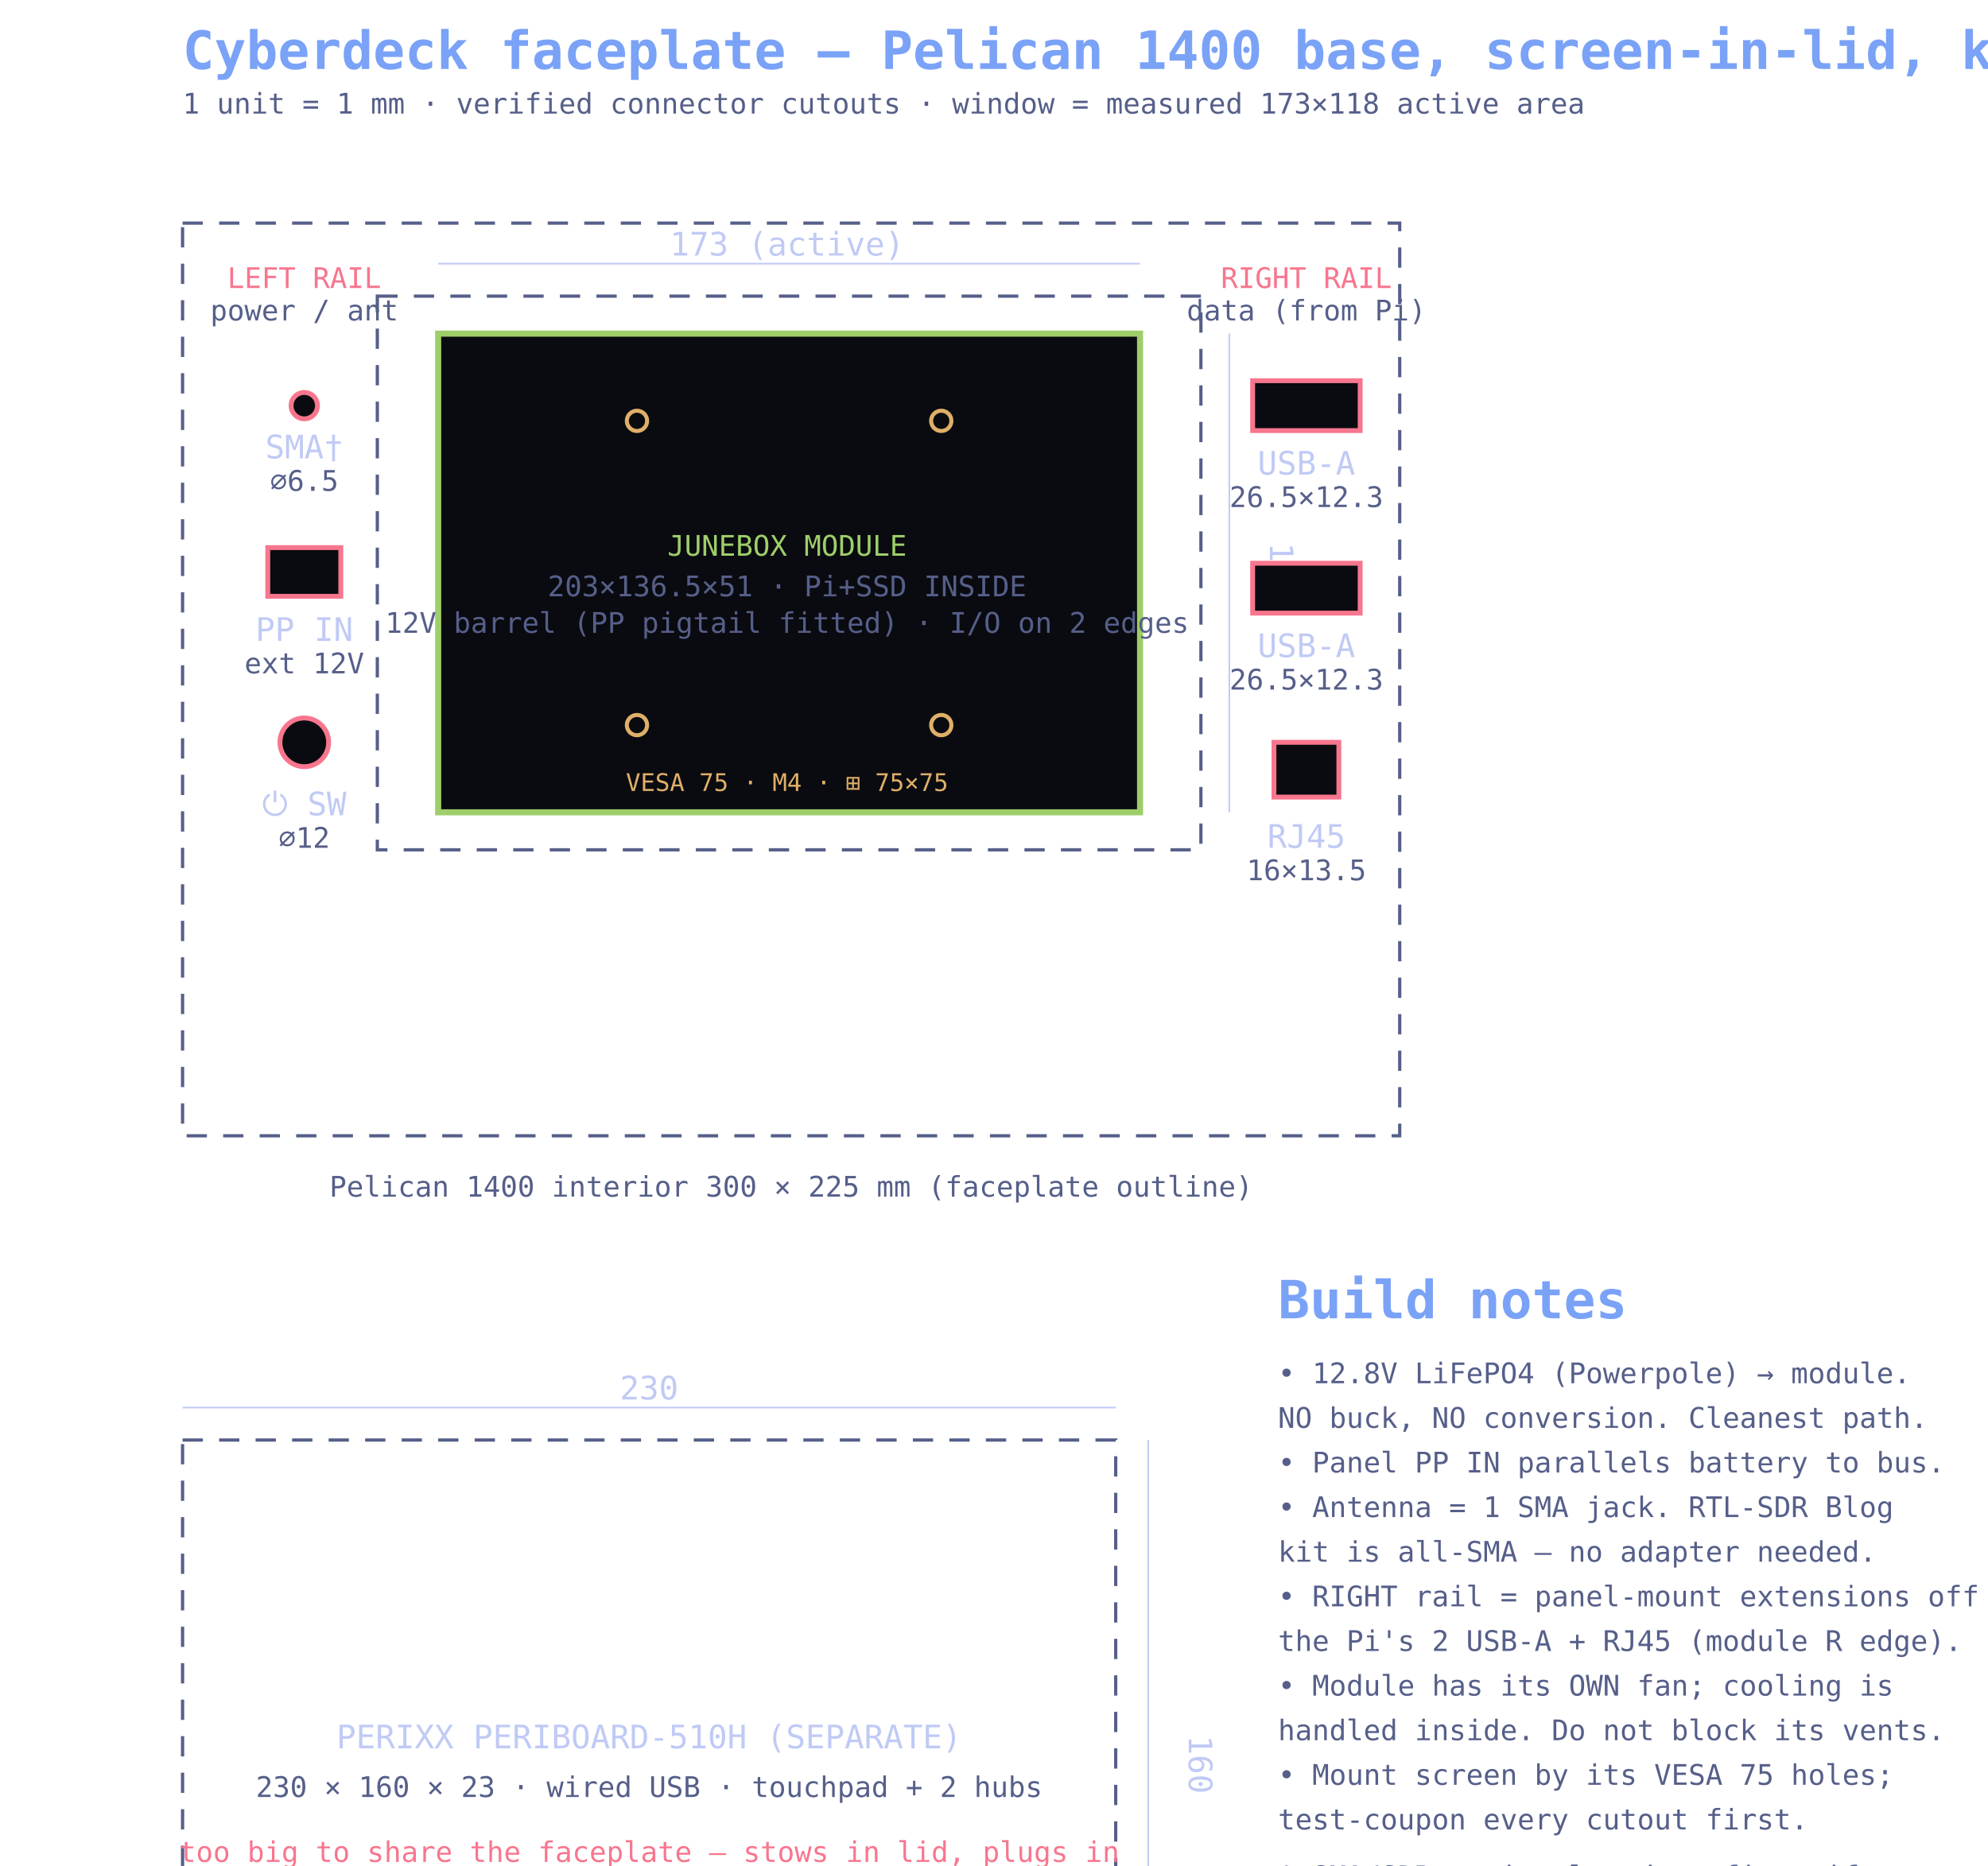
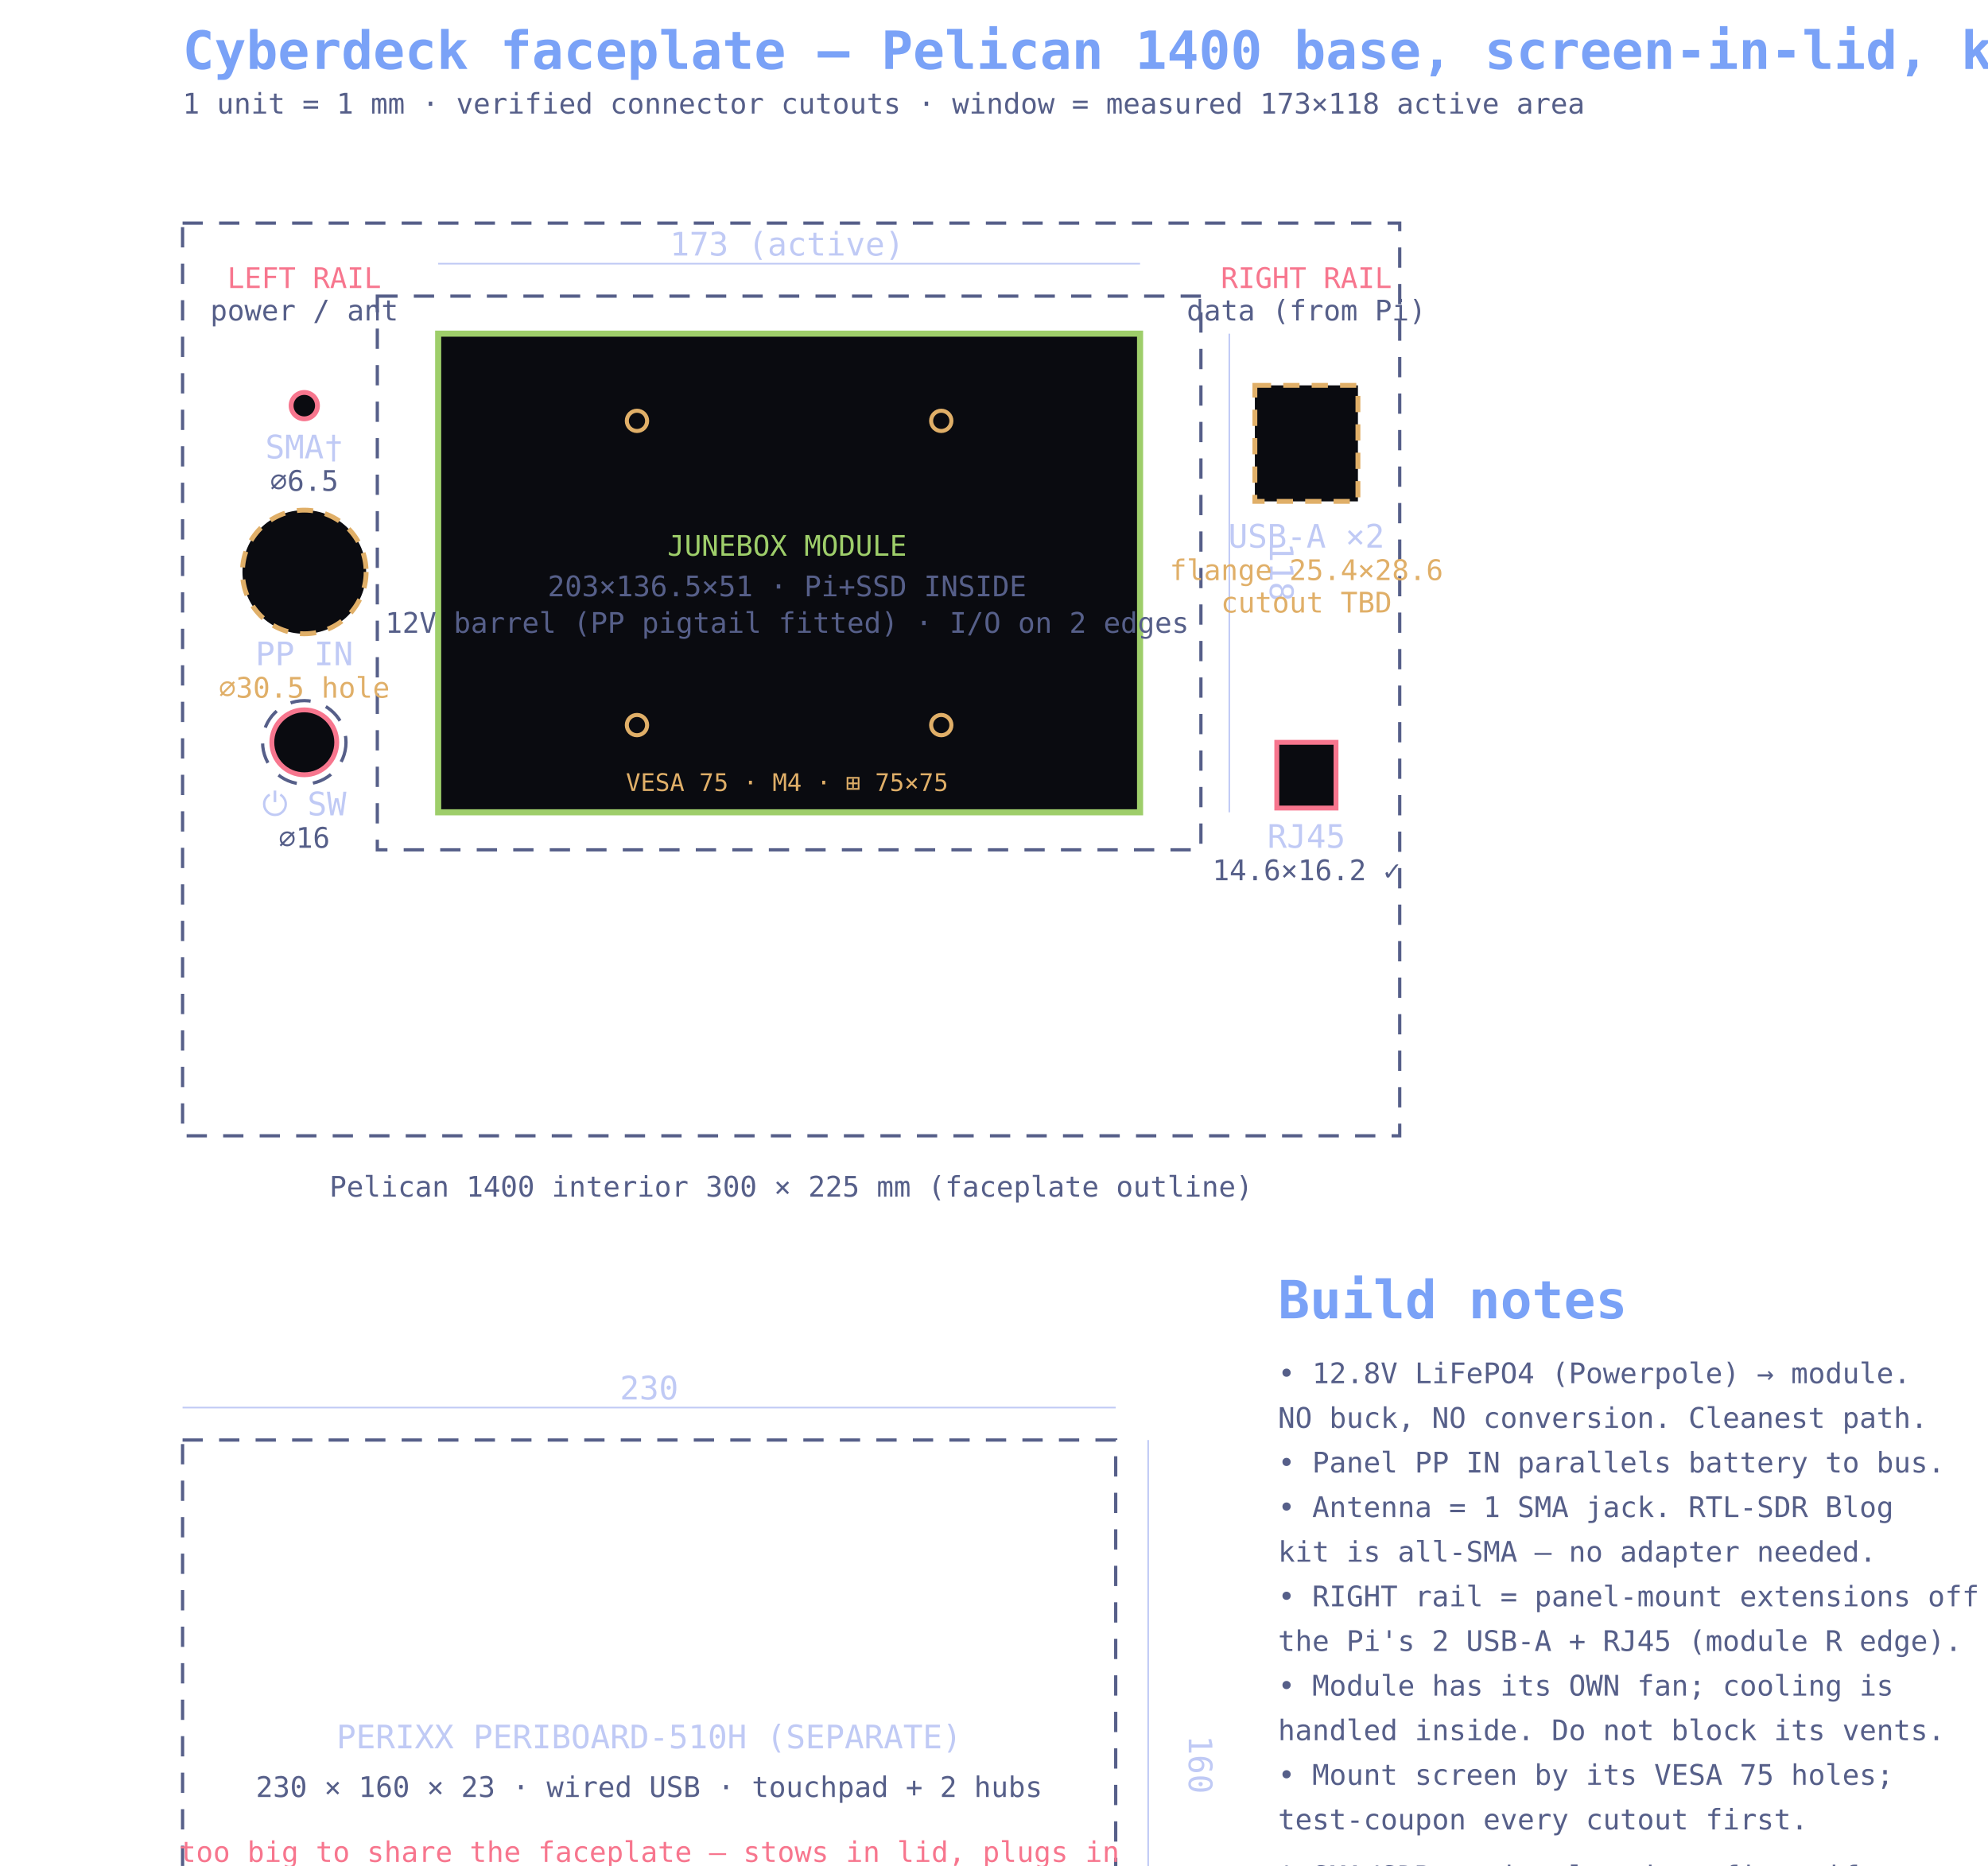
<svg xmlns="http://www.w3.org/2000/svg" viewBox="-45 -55 490 460" font-family="monospace">
  <style>
    .plate{fill:#12141c;stroke:#7aa2f7;stroke-width:1.2}
    .cut{fill:#0a0b10;stroke:#f7768e;stroke-width:1.2}
    .win{fill:#0a0b10;stroke:#9ece6a;stroke-width:1.5}
    .ref{fill:none;stroke:#565f89;stroke-width:0.8;stroke-dasharray:5 4}
+     .tbd{fill:#0a0b10;stroke:#e0af68;stroke-width:1.2;stroke-dasharray:4 3}
+     .amb{fill:#e0af68;font-size:7px}
    .dim{stroke:#c0caf5;stroke-width:0.4}
    .lbl{fill:#c0caf5;font-size:8px}
    .lbl small{font-size:6px}
    t,.t{fill:#c0caf5;font-size:8px}
    .hd{fill:#7aa2f7;font-size:13px;font-weight:bold}
    .sub{fill:#565f89;font-size:7px}
    .grn{fill:#9ece6a;font-size:7px}
    .red{fill:#f7768e;font-size:7px}
  </style>
  <text x="0" y="-38" class="hd">Cyberdeck faceplate — Pelican 1400 base, screen-in-lid, keyboard separate</text>
  <text x="0" y="-27" class="sub">1 unit = 1 mm · verified connector cutouts · window = measured 173×118 active area</text>
  <rect x="0" y="0" width="300" height="225" class="ref" />
  <text x="150" y="240" text-anchor="middle" class="sub">Pelican 1400 interior  300 × 225 mm  (faceplate outline)</text>
  <rect x="48" y="18" width="203" height="136.5" class="ref" />
  <rect x="63" y="27.25" width="173" height="118" class="win" />
  <text x="149" y="82" text-anchor="middle" class="grn">JUNEBOX MODULE</text>
  <text x="149" y="92" text-anchor="middle" class="sub">203×136.5×51 · Pi+SSD INSIDE</text>
  <text x="149" y="101" text-anchor="middle" class="sub">12V barrel (PP pigtail fitted) · I/O on 2 edges</text>
  <circle cx="112" cy="48.75" r="2.5" fill="none" stroke="#e0af68" stroke-width="1" />
  <circle cx="187" cy="48.75" r="2.5" fill="none" stroke="#e0af68" stroke-width="1" />
  <circle cx="112" cy="123.75" r="2.5" fill="none" stroke="#e0af68" stroke-width="1" />
  <circle cx="187" cy="123.75" r="2.5" fill="none" stroke="#e0af68" stroke-width="1" />
  <text x="149" y="140" text-anchor="middle" fill="#e0af68" font-size="6">VESA 75 · M4 · ⊞ 75×75</text>
  <line x1="63" y1="10" x2="236" y2="10" class="dim" />
  <text x="149" y="8" text-anchor="middle" class="lbl">173 (active)</text>
  <line x1="258" y1="27.25" x2="258" y2="145.25" class="dim" />
  <text x="268" y="86" text-anchor="middle" class="lbl" transform="rotate(90 268 86)">118</text>
  <text x="30" y="16" text-anchor="middle" class="red">LEFT RAIL</text>
  <text x="30" y="24" text-anchor="middle" class="sub">power / ant</text>
  <circle cx="30" cy="45" r="3.25" class="cut" />
  <text x="30" y="58" text-anchor="middle" class="lbl">SMA†</text>
  <text x="30" y="66" text-anchor="middle" class="sub">⌀6.5</text>
-   <rect x="21" y="80" width="18" height="12" class="cut" />
-   <text x="30" y="103" text-anchor="middle" class="lbl">PP IN</text>
-   <text x="30" y="111" text-anchor="middle" class="sub">ext 12V</text>
-   <circle cx="30" cy="128" r="6" class="cut" />
+   <circle cx="30" cy="86" r="15.24" class="tbd" />
+   <text x="30" y="109" text-anchor="middle" class="lbl">PP IN</text>
+   <text x="30" y="117" text-anchor="middle" class="amb">⌀30.5 hole</text>
+   <circle cx="30" cy="128" r="8" class="cut" />
+   <circle cx="30" cy="128" r="10.28" class="ref" />
  <text x="30" y="146" text-anchor="middle" class="lbl">⏻ SW</text>
-   <text x="30" y="154" text-anchor="middle" class="sub">⌀12</text>
+   <text x="30" y="154" text-anchor="middle" class="sub">⌀16</text>
  <text x="277" y="16" text-anchor="middle" class="red">RIGHT RAIL</text>
  <text x="277" y="24" text-anchor="middle" class="sub">data (from Pi)</text>
-   <rect x="263.75" y="38.85" width="26.5" height="12.3" class="cut" />
-   <text x="277" y="62" text-anchor="middle" class="lbl">USB-A</text>
-   <text x="277" y="70" text-anchor="middle" class="sub">26.5×12.3</text>
-   <rect x="263.75" y="83.85" width="26.5" height="12.3" class="cut" />
-   <text x="277" y="107" text-anchor="middle" class="lbl">USB-A</text>
-   <text x="277" y="115" text-anchor="middle" class="sub">26.5×12.3</text>
-   <rect x="269" y="128" width="16" height="13.5" class="cut" />
+   <rect x="264.3" y="40" width="25.4" height="28.6" class="tbd" />
+   <text x="277" y="80" text-anchor="middle" class="lbl">USB-A ×2</text>
+   <text x="277" y="88" text-anchor="middle" class="amb">flange 25.4×28.6</text>
+   <text x="277" y="96" text-anchor="middle" class="amb">cutout TBD</text>
+   <rect x="269.7" y="128" width="14.6" height="16.2" class="cut" />
  <text x="277" y="154" text-anchor="middle" class="lbl">RJ45</text>
-   <text x="277" y="162" text-anchor="middle" class="sub">16×13.5</text>
+   <text x="277" y="162" text-anchor="middle" class="sub">14.6×16.2 ✓</text>
  <g transform="translate(0,300)">
    <rect x="0" y="0" width="230" height="160" class="ref" />
    <text x="115" y="76" text-anchor="middle" class="lbl">PERIXX PERIBOARD-510H  (SEPARATE)</text>
    <text x="115" y="88" text-anchor="middle" class="sub">230 × 160 × 23 · wired USB · touchpad + 2 hubs</text>
    <text x="115" y="104" text-anchor="middle" class="red">too big to share the faceplate — stows in lid, plugs in</text>
    <line x1="0" y1="-8" x2="230" y2="-8" class="dim" />
    <text x="115" y="-10" text-anchor="middle" class="lbl">230</text>
    <line x1="238" y1="0" x2="238" y2="160" class="dim" />
    <text x="248" y="80" text-anchor="middle" class="lbl" transform="rotate(90 248 80)">160</text>
  </g>
  <g transform="translate(270,270)" class="t">
    <text x="0" y="0" class="hd" font-size="10">Build notes</text>
    <text x="0" y="16" class="sub">• 12.8V LiFePO4 (Powerpole) → module.</text>
    <text x="0" y="27" class="sub">  NO buck, NO conversion. Cleanest path.</text>
    <text x="0" y="38" class="sub">• Panel PP IN parallels battery to bus.</text>
    <text x="0" y="49" class="sub">• Antenna = 1 SMA jack. RTL-SDR Blog</text>
    <text x="0" y="60" class="sub">  kit is all-SMA — no adapter needed.</text>
    <text x="0" y="71" class="sub">• RIGHT rail = panel-mount extensions off</text>
    <text x="0" y="82" class="sub">  the Pi's 2 USB-A + RJ45 (module R edge).</text>
    <text x="0" y="93" class="sub">• Module has its OWN fan; cooling is</text>
    <text x="0" y="104" class="sub">  handled inside. Do not block its vents.</text>
    <text x="0" y="115" class="sub">• Mount screen by its VESA 75 holes;</text>
    <text x="0" y="126" class="sub">  test-coupon every cutout first.</text>
    <text x="0" y="140" class="sub">† SMA/SDR optional — drop first if</text>
    <text x="0" y="151" class="sub">  space is tight. Deck works without.</text>
  </g>
</svg>
